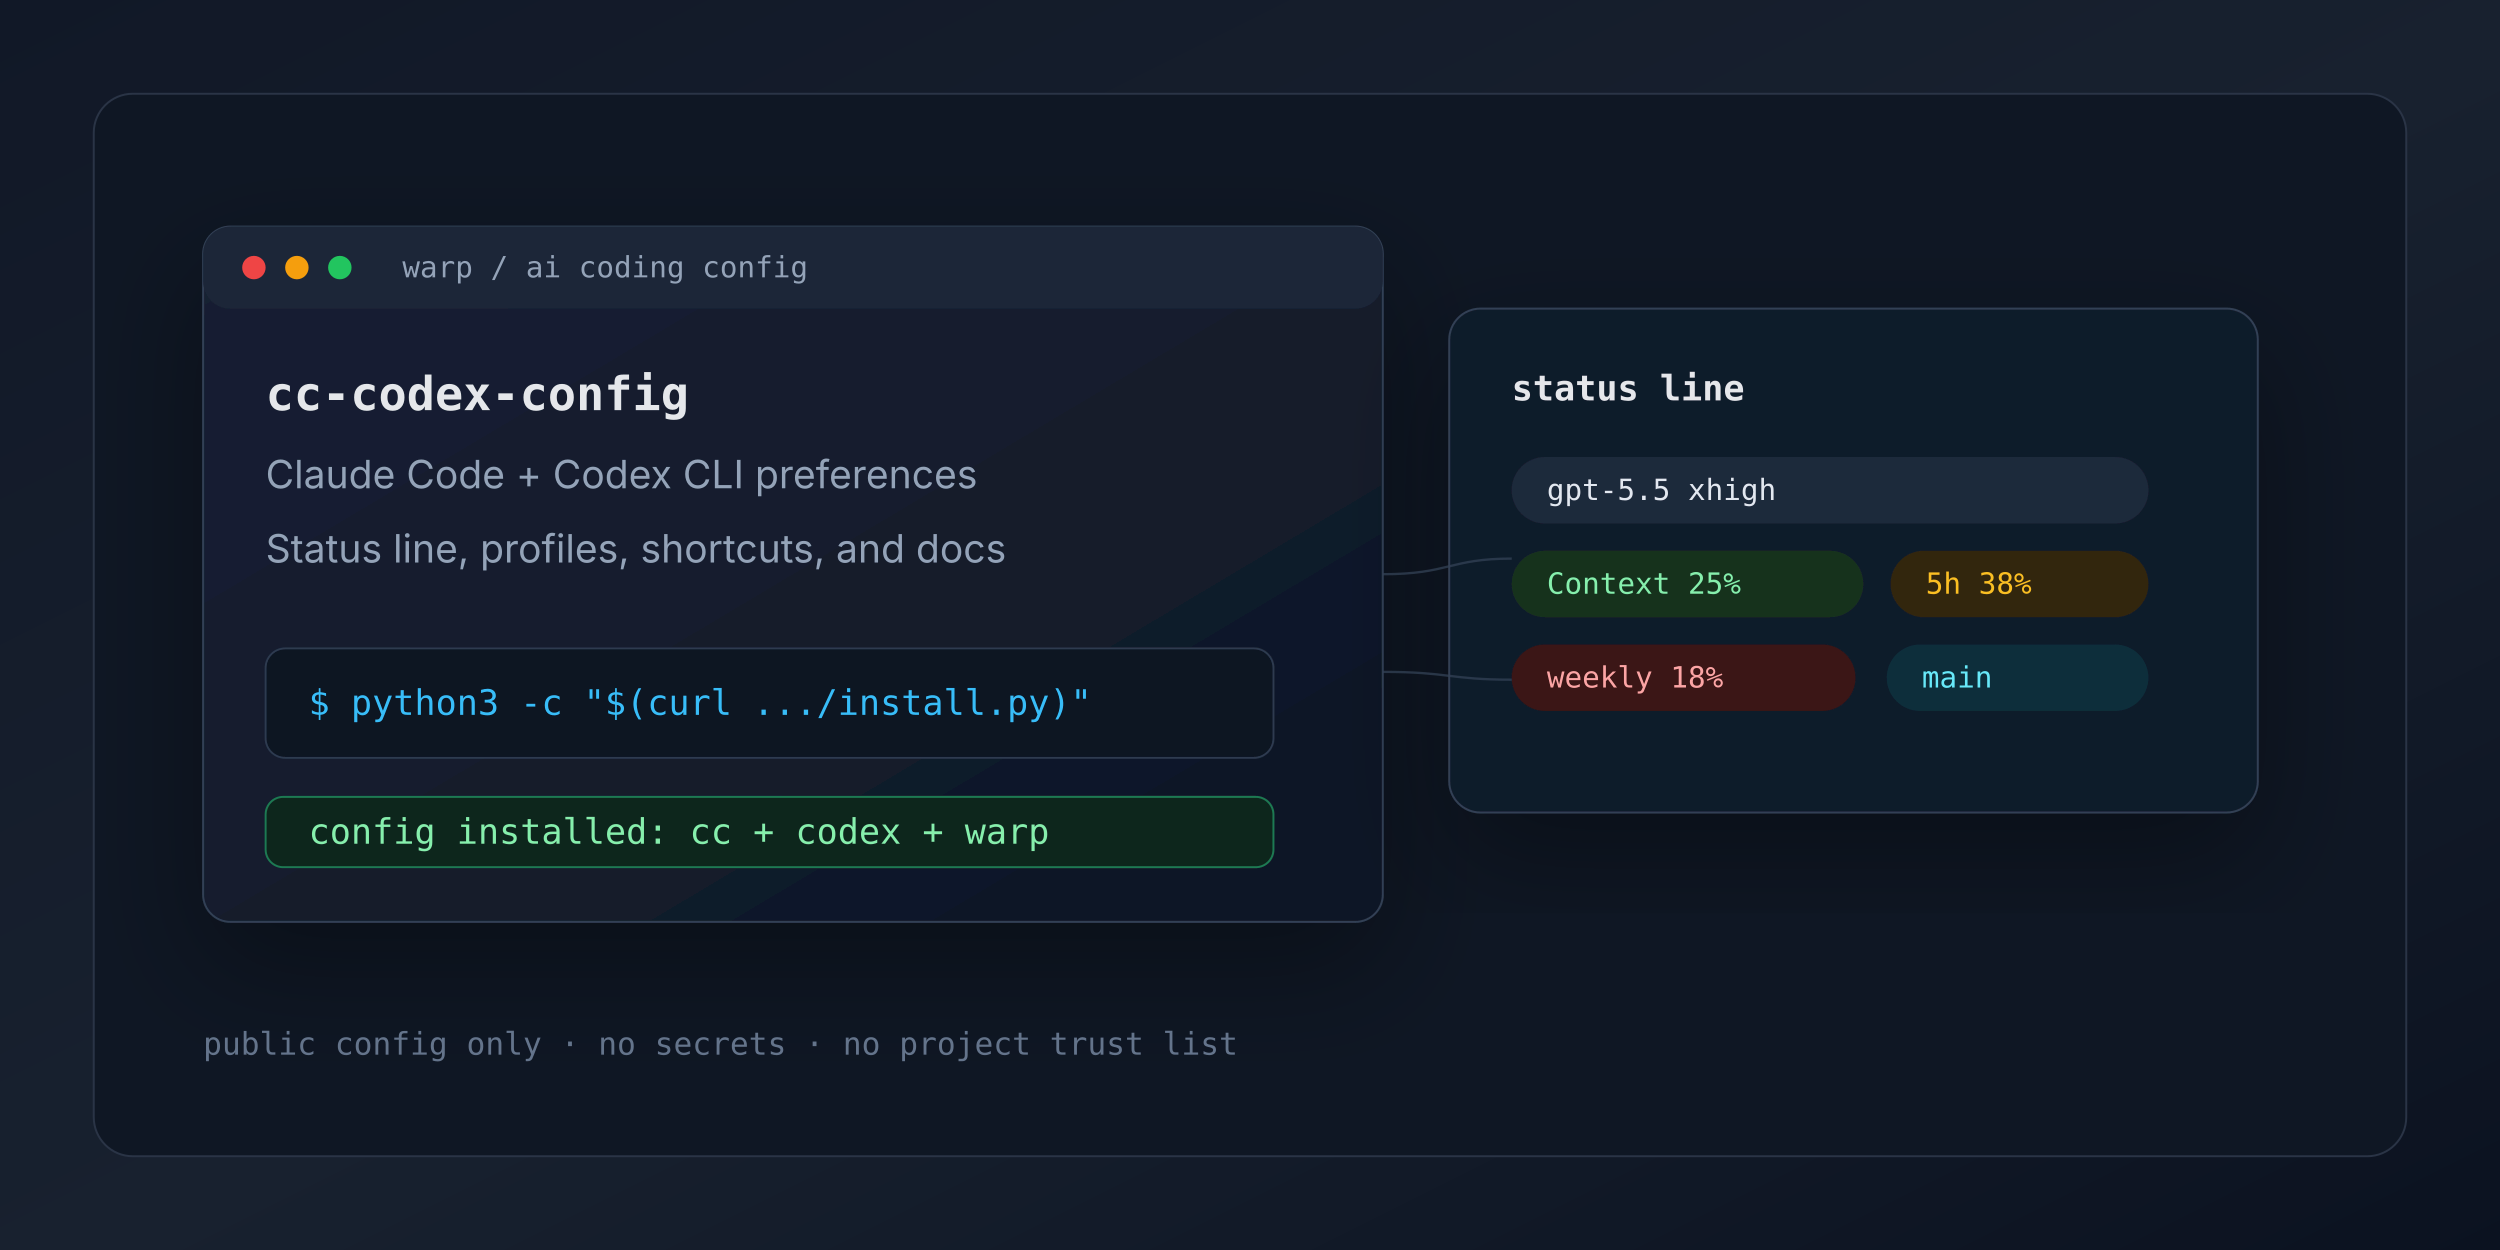
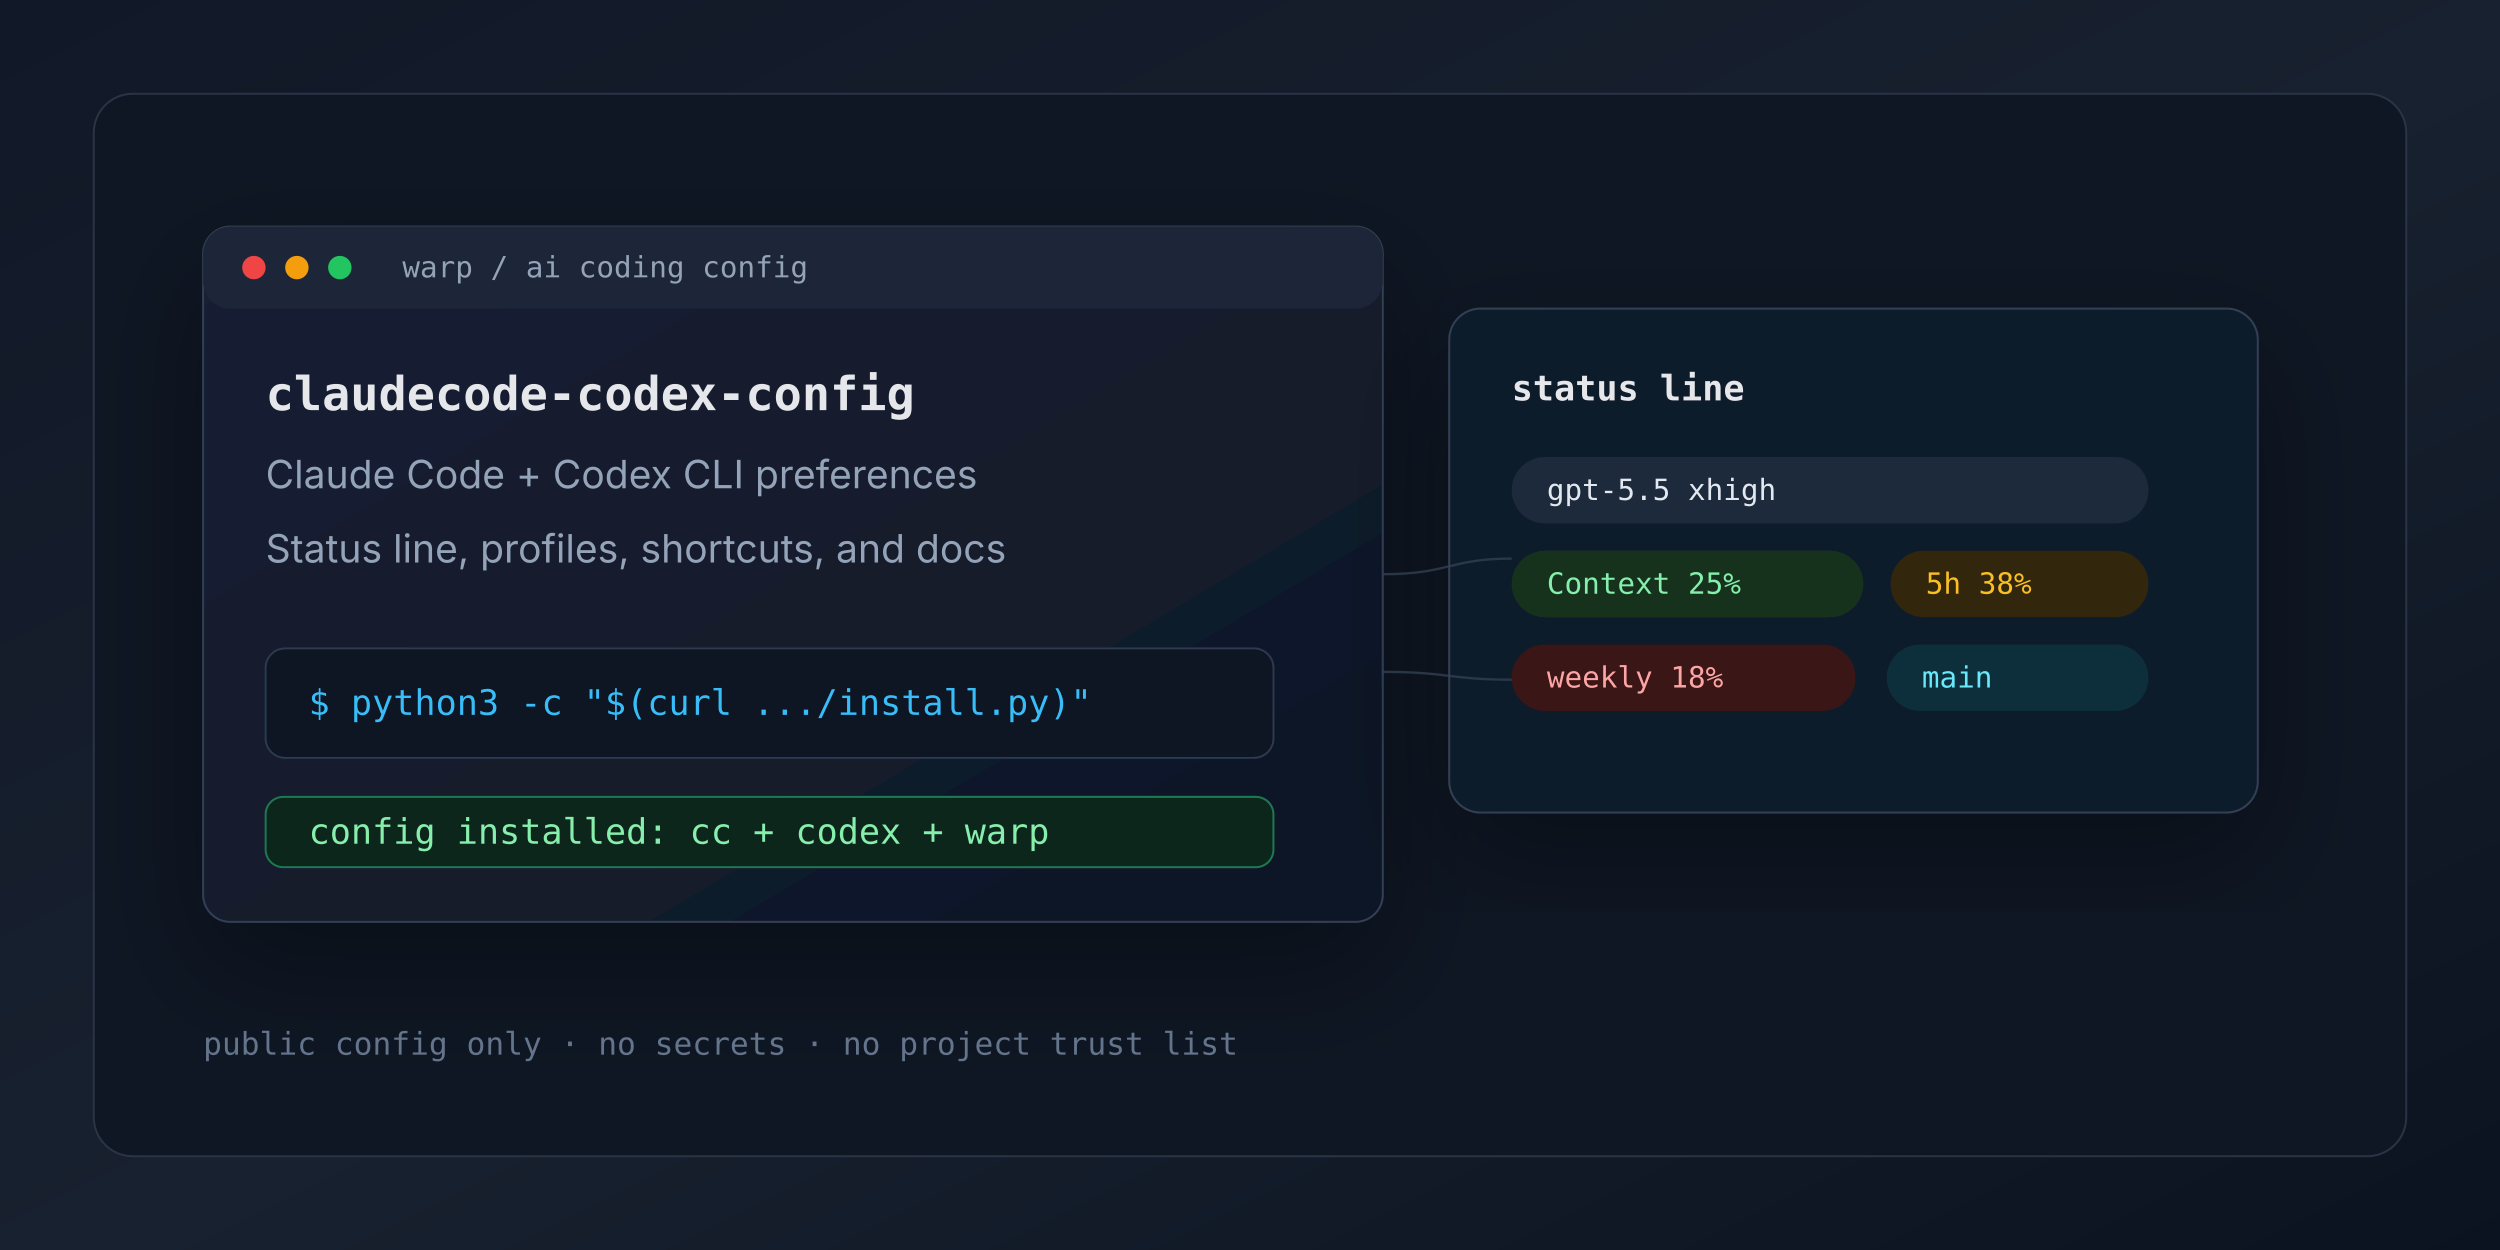
<svg xmlns="http://www.w3.org/2000/svg" width="1280" height="640" viewBox="0 0 1280 640" role="img" aria-labelledby="title desc">
  <defs>
    <linearGradient id="bg" x1="0" y1="0" x2="1" y2="1">
      <stop offset="0" stop-color="#111827" />
      <stop offset="0.52" stop-color="#18212f" />
      <stop offset="1" stop-color="#0b1220" />
    </linearGradient>
    <linearGradient id="panel" x1="0" y1="0" x2="1" y2="1">
      <stop offset="0" stop-color="#172033" />
      <stop offset="1" stop-color="#0f1726" />
    </linearGradient>
    <filter id="shadow" x="-20%" y="-20%" width="140%" height="140%">
      <feDropShadow dx="0" dy="24" stdDeviation="30" flood-color="#000000" flood-opacity="0.34" />
    </filter>
  </defs>
  <rect width="1280" height="640" fill="url(#bg)" />
  <rect x="48" y="48" width="1184" height="544" rx="20" fill="#0f1724" stroke="#2a3446" stroke-width="1" />
  <g filter="url(#shadow)">
    <rect x="104" y="116" width="604" height="356" rx="14" fill="url(#panel)" stroke="#334155" />
    <rect x="104" y="116" width="604" height="42" rx="14" fill="#1c2638" />
    <circle cx="130" cy="137" r="6" fill="#ef4444" />
    <circle cx="152" cy="137" r="6" fill="#f59e0b" />
    <circle cx="174" cy="137" r="6" fill="#22c55e" />
    <text x="206" y="142" fill="#94a3b8" font-family="ui-monospace, SFMono-Regular, Menlo, Monaco, Consolas, monospace" font-size="15">warp / ai coding config</text>
-     <text x="136" y="210" fill="#e5e7eb" font-family="ui-monospace, SFMono-Regular, Menlo, Monaco, Consolas, monospace" font-size="24" font-weight="700">cc-codex-config</text>
+     <text x="136" y="210" fill="#e5e7eb" font-family="ui-monospace, SFMono-Regular, Menlo, Monaco, Consolas, monospace" font-size="24" font-weight="700">claudecode-codex-config</text>
    <text x="136" y="250" fill="#94a3b8" font-family="ui-sans-serif, system-ui, -apple-system, BlinkMacSystemFont, Segoe UI, sans-serif" font-size="20">Claude Code + Codex CLI preferences</text>
    <text x="136" y="288" fill="#94a3b8" font-family="ui-sans-serif, system-ui, -apple-system, BlinkMacSystemFont, Segoe UI, sans-serif" font-size="20">Status line, profiles, shortcuts, and docs</text>
    <g font-family="ui-monospace, SFMono-Regular, Menlo, Monaco, Consolas, monospace" font-size="18">
      <rect x="136" y="332" width="516" height="56" rx="10" fill="#0b1220" stroke="#2d3a4f" />
      <text x="158" y="366" fill="#38bdf8">$ python3 -c "$(curl .../install.py)"</text>
      <rect x="136" y="408" width="516" height="36" rx="9" fill="#10251f" stroke="#1f7a52" />
      <text x="158" y="432" fill="#86efac">config installed: cc + codex + warp</text>
    </g>
  </g>
  <g filter="url(#shadow)">
    <rect x="742" y="158" width="414" height="258" rx="16" fill="#111b2b" stroke="#334155" />
    <text x="774" y="205" fill="#e5e7eb" font-family="ui-monospace, SFMono-Regular, Menlo, Monaco, Consolas, monospace" font-size="18" font-weight="700">status line</text>
    <g font-family="ui-monospace, SFMono-Regular, Menlo, Monaco, Consolas, monospace" font-size="15">
      <rect x="774" y="234" width="326" height="34" rx="17" fill="#1e293b" />
      <text x="792" y="256" fill="#e2e8f0">gpt-5.5 xhigh</text>
      <rect x="774" y="282" width="180" height="34" rx="17" fill="#14331f" />
      <text x="792" y="304" fill="#86efac">Context 25%</text>
      <rect x="968" y="282" width="132" height="34" rx="17" fill="#33260f" />
      <text x="986" y="304" fill="#fbbf24">5h 38%</text>
      <rect x="774" y="330" width="176" height="34" rx="17" fill="#3a1414" />
      <text x="792" y="352" fill="#fca5a5">weekly 18%</text>
      <rect x="966" y="330" width="134" height="34" rx="17" fill="#0b2f3a" />
      <text x="984" y="352" fill="#67e8f9">main</text>
    </g>
  </g>
  <g stroke="#334155" stroke-width="1.2" fill="none" opacity="0.75">
    <path d="M708 294 C742 294 742 286 774 286" />
    <path d="M708 344 C742 344 742 348 774 348" />
  </g>
  <text x="104" y="540" fill="#64748b" font-family="ui-monospace, SFMono-Regular, Menlo, Monaco, Consolas, monospace" font-size="16">public config only · no secrets · no project trust list</text>
</svg>
